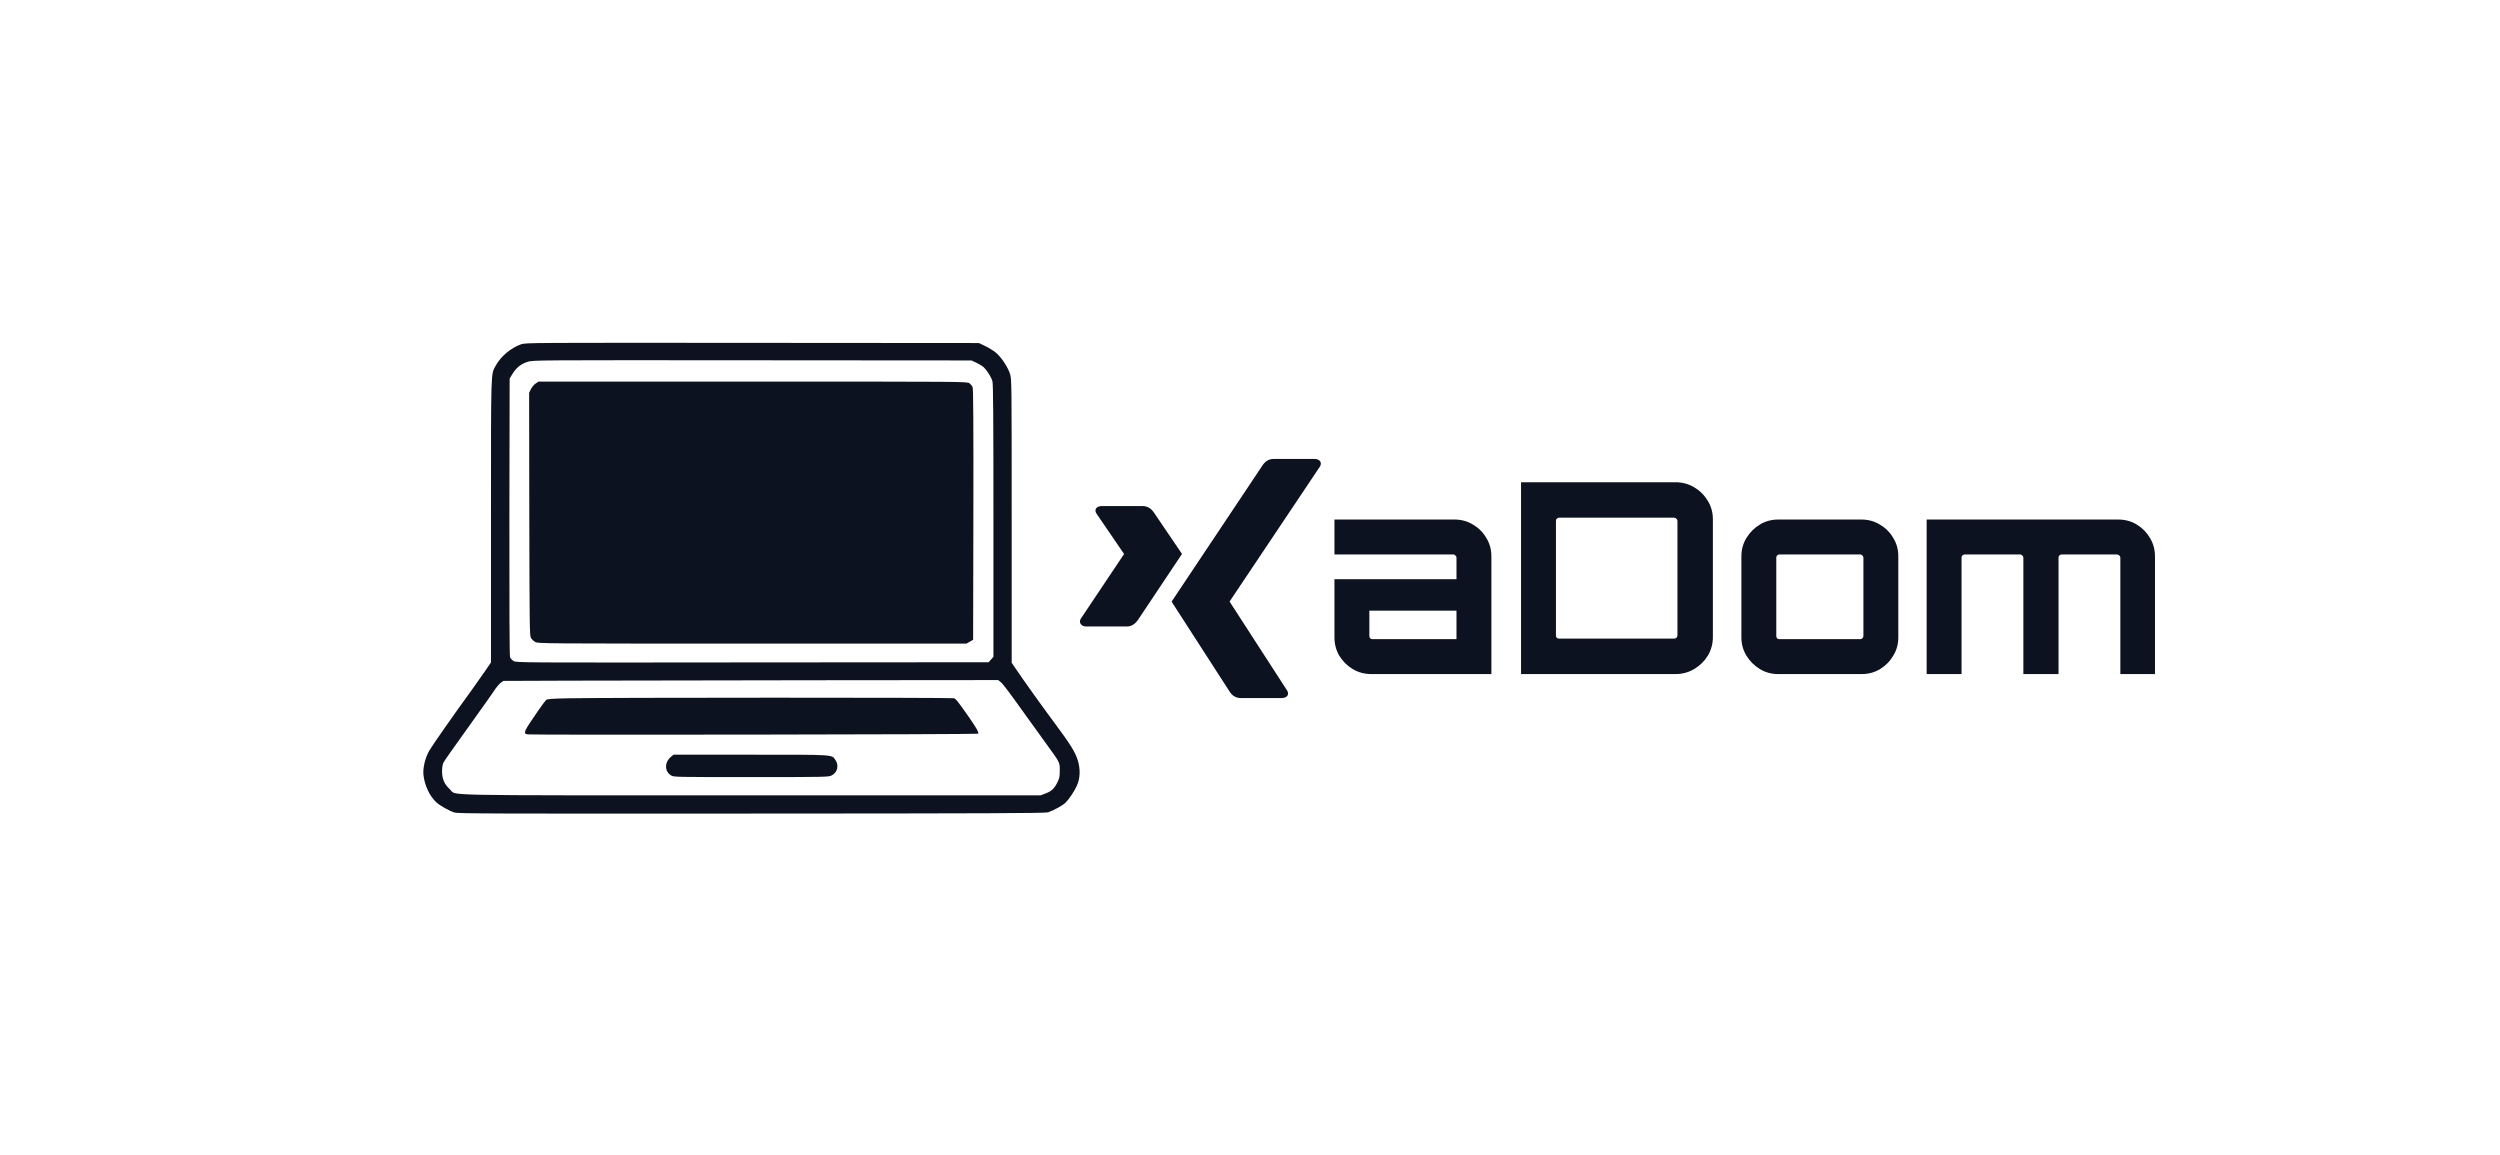
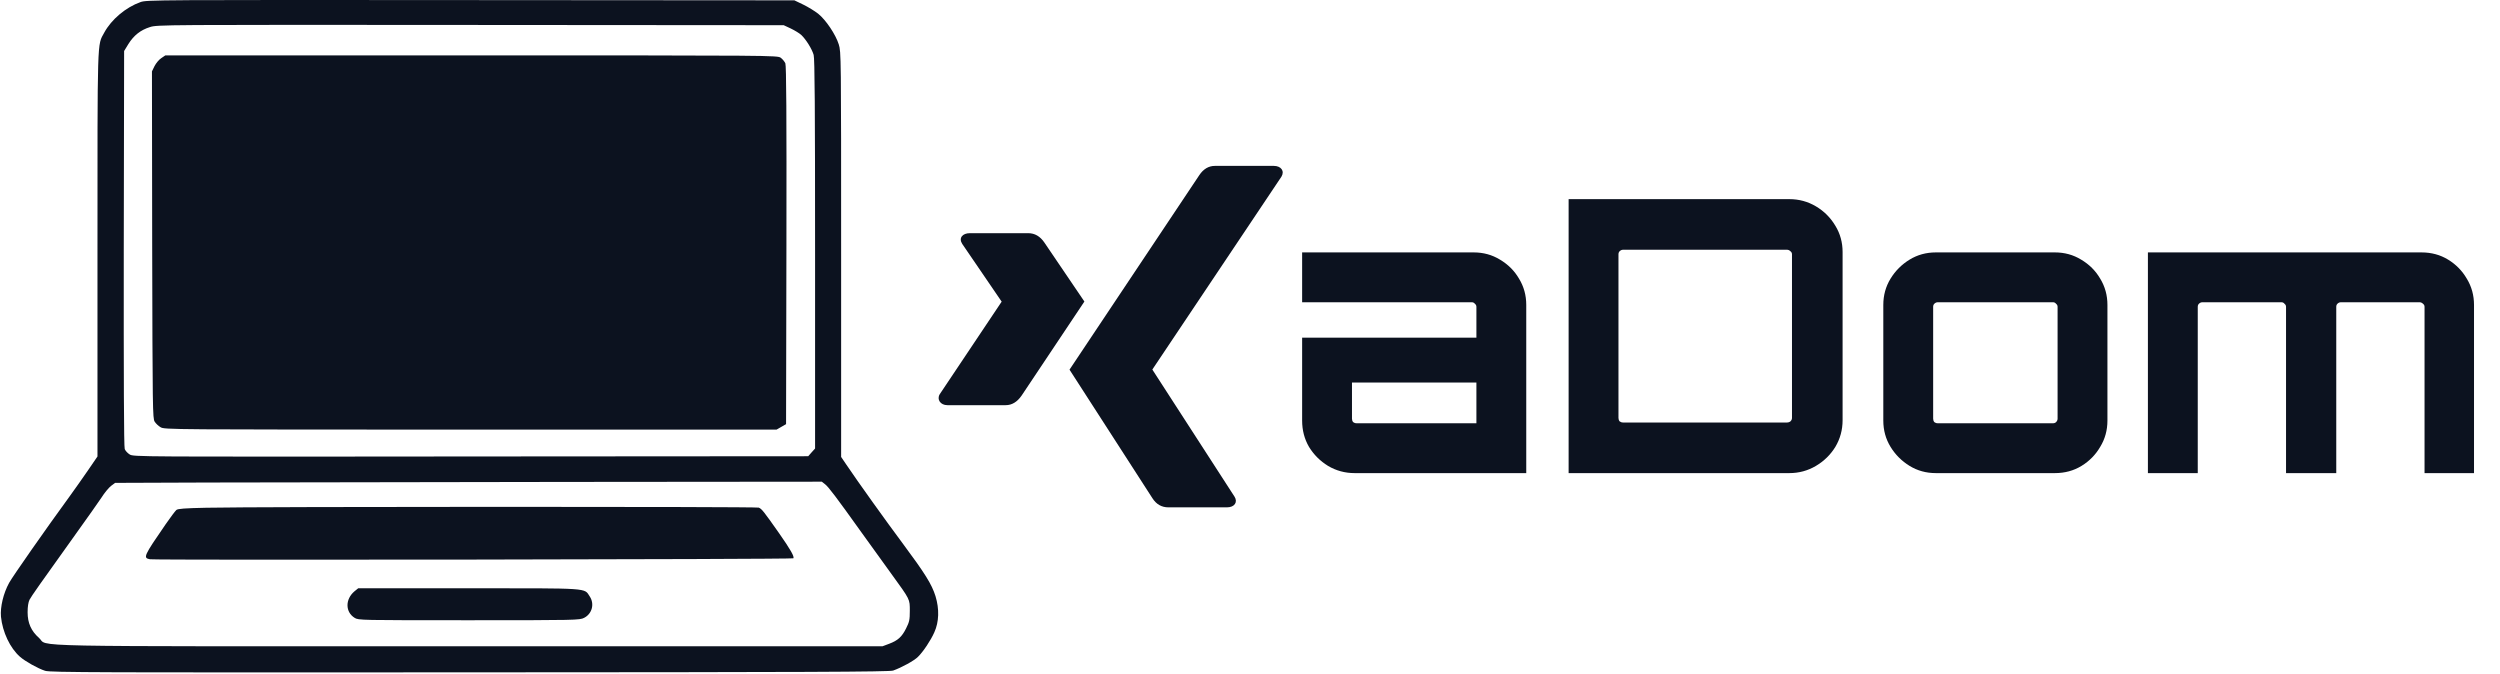
- <svg xmlns="http://www.w3.org/2000/svg" width="2815" height="1300" viewBox="0 0 2815 1300" fill="none">
-   <path d="M586.741 387.66C575.164 391.768 563.774 401.384 558.173 411.747C552.571 422.11 552.851 412.494 552.851 586.516V745.88L545.569 756.523C541.555 762.405 534.926 771.741 530.819 777.436C512.147 803.016 486.099 840.267 483.205 845.495C478.631 853.804 476.11 864.54 476.764 872.195C477.977 884.332 483.952 896.936 491.701 903.751C495.809 907.392 505.985 913.087 511.587 914.861C515.508 916.168 553.412 916.261 846.373 916.074C1112.82 915.981 1177.43 915.701 1180.13 914.674C1186.76 912.34 1196.84 906.832 1199.74 903.844C1203.85 899.83 1209.82 890.867 1212.62 884.519C1216.36 876.303 1216.64 866.127 1213.56 856.044C1210.57 846.522 1205.34 838.213 1187.6 814.313C1174.9 797.321 1152.03 765.392 1143.07 752.042L1139.15 746.254V586.702C1139.15 429.205 1139.15 426.965 1137.28 420.99C1134.85 413.241 1127.2 401.758 1121.04 396.809C1118.42 394.756 1113.1 391.488 1109.27 389.621L1102.27 386.26L846.933 386.073C598.691 385.886 591.502 385.886 586.741 387.66ZM1099.47 408.479C1102.55 409.973 1106.29 412.214 1107.78 413.614C1111.42 417.068 1116.18 424.631 1117.49 429.299C1118.33 432.193 1118.61 470.843 1118.61 586.422V739.625L1115.9 742.613L1113.19 745.693L847.214 745.88C582.82 746.16 581.326 746.16 578.245 744.293C576.565 743.266 574.791 741.306 574.324 739.999C573.671 738.411 573.484 682.302 573.577 581.941L573.857 426.218L577.218 420.709C581.513 413.894 586.741 409.693 594.21 407.359C599.905 405.492 603.639 405.492 846.933 405.679L1093.87 405.865L1099.47 408.479ZM1126.54 767.82C1129.25 769.967 1134.95 777.436 1155.3 805.91C1162.49 815.9 1173.04 830.557 1178.73 838.399C1193.67 859.032 1193.3 858.192 1193.3 867.621C1193.3 874.716 1192.92 876.303 1190.4 881.345C1187.04 888.16 1183.87 890.961 1176.96 893.575L1171.73 895.535H845.626C481.898 895.535 515.041 896.189 506.732 888.907C500.57 883.492 497.769 877.143 497.769 868.741C497.769 864.167 498.33 860.806 499.263 858.845C500.85 855.858 507.572 846.335 536.514 805.91C544.823 794.334 553.598 781.917 556.026 778.276C558.36 774.541 561.814 770.434 563.494 769.127L566.762 766.699L640.329 766.419C680.754 766.326 806.135 766.139 918.914 765.952L1123.93 765.766L1126.54 767.82Z" fill="#0C121F" />
-   <path d="M603.172 431.819C601.398 432.939 599.064 435.74 597.851 438.074L595.797 442.275L595.984 579.047C596.264 709.19 596.357 716.005 597.944 718.432C598.878 719.926 600.932 721.887 602.612 722.82C605.6 724.688 609.334 724.688 846.934 724.688H1088.27L1092 722.54L1095.74 720.393L1096.02 579.514C1096.2 475.511 1095.92 437.888 1095.18 435.927C1094.52 434.527 1092.94 432.566 1091.54 431.539C1088.92 429.672 1086.4 429.672 847.587 429.672H606.346L603.172 431.819Z" fill="#0C121F" />
-   <path d="M638.649 786.304C621.564 786.678 616.242 787.051 615.029 788.078C614.188 788.825 610.361 793.867 606.626 799.281C589.262 824.488 588.608 825.889 594.21 826.916C598.878 827.756 1100.59 827.009 1101.43 826.169C1102.55 825.049 1099.19 819.167 1090.23 806.377C1077.81 788.732 1076.6 787.238 1074.17 786.211C1071.74 785.371 679.54 785.371 638.649 786.304Z" fill="#0C121F" />
-   <path d="M755.441 852.216C748.066 858.471 748.159 868.554 755.628 873.129C758.615 874.996 760.109 874.996 845.813 874.996C930.303 874.996 933.011 874.903 936.465 873.129C942.813 869.955 944.867 862.113 940.946 856.231C936.372 849.416 942.44 849.789 845.346 849.789H758.429L755.441 852.216Z" fill="#0C121F" />
-   <path d="M1330.93 623.727C1329.66 625.71 1313.13 650.402 1281.41 697.925C1277.94 702.911 1273.78 705.434 1268.9 705.434H1222.91C1217.47 705.434 1214.36 700.929 1216.9 696.783L1265.65 623.908C1265.79 623.908 1265.79 623.847 1265.65 623.727L1234.63 578.308C1231.6 573.622 1234.85 569.837 1240.64 569.837H1286.64C1291.79 569.837 1296.03 572.3 1299.35 577.166L1330.93 623.727ZM1486.3 525.258L1384.56 677.258V677.438L1449.28 777.529C1452.03 781.795 1449.42 786 1443.27 786H1397.21C1391.84 786 1387.6 783.597 1384.49 778.67L1319.21 677.438C1321.54 673.953 1355.59 622.886 1421.51 524.117C1424.76 519.25 1428.86 516.787 1433.88 516.787H1480.29C1485.95 516.787 1488.99 520.812 1486.3 525.258Z" fill="#0C121F" />
-   <path d="M1544 759C1536.4 759 1529.4 757.1 1523 753.3C1516.8 749.5 1511.8 744.5 1508 738.3C1504.4 732.1 1502.6 725.2 1502.6 717.6V652.2H1640V627.9C1640 626.9 1639.6 626.1 1638.8 625.5C1638.2 624.7 1637.4 624.3 1636.4 624.3H1502.6V585H1637.9C1645.5 585 1652.4 586.9 1658.6 590.7C1665 594.5 1670 599.5 1673.6 605.7C1677.4 611.9 1679.3 618.8 1679.3 626.4V759H1544ZM1545.5 719.7H1640V687.6H1541.9V716.1C1541.9 717.1 1542.2 718 1542.8 718.8C1543.6 719.4 1544.5 719.7 1545.5 719.7ZM1712.7 759V543H1886.7C1894.3 543 1901.3 544.9 1907.7 548.7C1914.1 552.5 1919.2 557.6 1923 564C1926.8 570.2 1928.7 577.1 1928.7 584.7V717.3C1928.7 724.9 1926.8 731.9 1923 738.3C1919.2 744.5 1914.1 749.5 1907.7 753.3C1901.3 757.1 1894.3 759 1886.7 759H1712.7ZM1755.6 719.1H1884.9C1885.9 719.1 1886.8 718.8 1887.6 718.2C1888.4 717.4 1888.8 716.5 1888.8 715.5V586.5C1888.8 585.5 1888.4 584.7 1887.6 584.1C1886.8 583.3 1885.9 582.9 1884.9 582.9H1755.6C1754.6 582.9 1753.7 583.3 1752.9 584.1C1752.3 584.7 1752 585.5 1752 586.5V715.5C1752 716.5 1752.3 717.4 1752.9 718.2C1753.7 718.8 1754.6 719.1 1755.6 719.1ZM2002.2 759C1994.6 759 1987.7 757.1 1981.5 753.3C1975.3 749.5 1970.3 744.5 1966.5 738.3C1962.7 732.1 1960.8 725.2 1960.8 717.6V626.4C1960.8 618.8 1962.7 611.9 1966.5 605.7C1970.3 599.5 1975.3 594.5 1981.5 590.7C1987.7 586.9 1994.6 585 2002.2 585H2096.1C2103.7 585 2110.6 586.9 2116.8 590.7C2123.2 594.5 2128.2 599.5 2131.8 605.7C2135.6 611.9 2137.5 618.8 2137.5 626.4V717.6C2137.5 725.2 2135.6 732.1 2131.8 738.3C2128.2 744.5 2123.3 749.5 2117.1 753.3C2110.9 757.1 2103.9 759 2096.1 759H2002.2ZM2003.7 719.7H2094.6C2095.6 719.7 2096.4 719.4 2097 718.8C2097.8 718 2098.2 717.1 2098.2 716.1V627.9C2098.2 626.9 2097.8 626.1 2097 625.5C2096.4 624.7 2095.6 624.3 2094.6 624.3H2003.7C2002.7 624.3 2001.8 624.7 2001 625.5C2000.4 626.1 2000.1 626.9 2000.1 627.9V716.1C2000.1 717.1 2000.4 718 2001 718.8C2001.8 719.4 2002.7 719.7 2003.7 719.7ZM2169.41 759V585H2385.11C2392.91 585 2399.91 586.9 2406.11 590.7C2412.31 594.5 2417.21 599.5 2420.81 605.7C2424.61 611.9 2426.51 618.8 2426.51 626.4V759H2387.51V627.9C2387.51 626.9 2387.11 626.1 2386.31 625.5C2385.51 624.7 2384.61 624.3 2383.61 624.3H2321.51C2320.51 624.3 2319.61 624.7 2318.81 625.5C2318.21 626.1 2317.91 626.9 2317.91 627.9V759H2278.31V627.9C2278.31 626.9 2277.91 626.1 2277.11 625.5C2276.51 624.7 2275.71 624.3 2274.71 624.3H2212.31C2211.31 624.3 2210.41 624.7 2209.61 625.5C2209.01 626.1 2208.71 626.9 2208.71 627.9V759H2169.41Z" fill="#0C121F" />
+ <svg xmlns="http://www.w3.org/2000/svg" width="1971" height="531" viewBox="0 0 1971 531" fill="none">
+   <path d="M110.741 1.66C99.164 5.768 87.775 15.384 82.173 25.747C76.571 36.11 76.851 26.494 76.851 200.516V359.88L69.569 370.523C65.555 376.405 58.926 385.741 54.819 391.436C36.147 417.016 10.1 454.267 7.205 459.495C2.631 467.804 0.11 478.54 0.764 486.195C1.977 498.332 7.952 510.936 15.701 517.751C19.809 521.392 29.985 527.087 35.587 528.861C39.508 530.168 77.412 530.261 370.373 530.074C636.821 529.981 701.426 529.701 704.133 528.674C710.762 526.34 720.844 520.832 723.739 517.844C727.846 513.83 733.821 504.867 736.622 498.519C740.357 490.303 740.637 480.127 737.556 470.044C734.568 460.522 729.34 452.213 711.602 428.313C698.905 411.321 676.032 379.392 667.069 366.042L663.148 360.254V200.702C663.148 43.205 663.148 40.965 661.281 34.989C658.854 27.241 651.198 15.758 645.037 10.809C642.422 8.756 637.101 5.488 633.273 3.621L626.271 0.26L370.933 0.073C122.691 -0.114 115.502 -0.114 110.741 1.66ZM623.471 22.479C626.551 23.973 630.286 26.214 631.78 27.614C635.421 31.069 640.182 38.631 641.489 43.298C642.329 46.193 642.609 84.843 642.609 200.422V353.625L639.902 356.613L637.194 359.693L371.214 359.88C106.82 360.16 105.326 360.16 102.245 358.293C100.565 357.266 98.791 355.306 98.324 353.999C97.671 352.411 97.484 296.302 97.577 195.941L97.857 40.218L101.218 34.709C105.513 27.894 110.741 23.693 118.21 21.359C123.905 19.492 127.639 19.492 370.933 19.679L617.869 19.865L623.471 22.479ZM650.545 381.82C653.252 383.967 658.947 391.436 679.299 419.91C686.488 429.9 697.038 444.557 702.733 452.399C717.67 473.032 717.297 472.192 717.297 481.621C717.297 488.716 716.923 490.303 714.403 495.345C711.042 502.16 707.867 504.961 700.959 507.575L695.731 509.535H369.626C5.898 509.535 39.041 510.189 30.732 502.907C24.57 497.492 21.769 491.143 21.769 482.741C21.769 478.167 22.33 474.806 23.263 472.845C24.85 469.858 31.572 460.335 60.514 419.91C68.823 408.334 77.598 395.917 80.026 392.276C82.36 388.542 85.814 384.434 87.494 383.127L90.762 380.699L164.329 380.419C204.754 380.326 330.135 380.139 442.914 379.952L647.931 379.766L650.545 381.82Z" fill="#0C121F" />
+   <path d="M127.172 45.819C125.398 46.94 123.064 49.74 121.851 52.074L119.797 56.275L119.984 193.047C120.264 323.19 120.357 330.005 121.944 332.432C122.878 333.926 124.932 335.887 126.612 336.82C129.6 338.688 133.334 338.688 370.934 338.688H612.268L616.002 336.54L619.736 334.393L620.016 193.514C620.203 89.511 619.923 51.888 619.176 49.927C618.523 48.527 616.935 46.566 615.535 45.539C612.921 43.672 610.4 43.672 371.587 43.672H130.346L127.172 45.819Z" fill="#0C121F" />
+   <path d="M162.649 400.304C145.564 400.678 140.242 401.051 139.029 402.078C138.188 402.825 134.361 407.867 130.626 413.281C113.262 438.488 112.608 439.889 118.21 440.916C122.878 441.756 624.591 441.009 625.431 440.169C626.551 439.049 623.19 433.167 614.228 420.377C601.811 402.732 600.597 401.238 598.17 400.211C595.743 399.371 203.54 399.371 162.649 400.304Z" fill="#0C121F" />
+   <path d="M279.441 466.216C272.066 472.471 272.159 482.554 279.628 487.129C282.615 488.996 284.109 488.996 369.813 488.996C454.303 488.996 457.011 488.903 460.465 487.129C466.813 483.955 468.867 476.113 464.946 470.231C460.372 463.416 466.44 463.789 369.346 463.789H282.429L279.441 466.216Z" fill="#0C121F" />
+   <path d="M854.935 237.727C853.663 239.71 837.13 264.402 805.407 311.925C801.945 316.911 797.776 319.434 792.901 319.434H746.906C741.466 319.434 738.357 314.929 740.901 310.783L789.651 237.908C789.792 237.908 789.792 237.847 789.651 237.727L758.634 192.308C755.596 187.622 758.846 183.837 764.64 183.837H810.635C815.793 183.837 820.032 186.3 823.353 191.166L854.935 237.727ZM1010.3 139.258L908.56 291.258V291.438L973.278 391.529C976.034 395.795 973.42 400 967.273 400H921.207C915.837 400 911.598 397.597 908.489 392.67L843.206 291.438C845.538 287.953 879.592 236.886 945.512 138.117C948.762 133.25 952.86 130.787 957.876 130.787H1004.29C1009.95 130.787 1012.99 134.812 1010.3 139.258Z" fill="#0C121F" />
+   <path d="M1068 373C1060.4 373 1053.4 371.1 1047 367.3C1040.8 363.5 1035.8 358.5 1032 352.3C1028.4 346.1 1026.6 339.2 1026.6 331.6V266.2H1164V241.9C1164 240.9 1163.6 240.1 1162.8 239.5C1162.2 238.7 1161.4 238.3 1160.4 238.3H1026.6V199H1161.9C1169.5 199 1176.4 200.9 1182.6 204.7C1189 208.5 1194 213.5 1197.6 219.7C1201.4 225.9 1203.3 232.8 1203.3 240.4V373H1068ZM1069.5 333.7H1164V301.6H1065.9V330.1C1065.9 331.1 1066.2 332 1066.8 332.8C1067.6 333.4 1068.5 333.7 1069.5 333.7ZM1236.7 373V157H1410.7C1418.3 157 1425.3 158.9 1431.7 162.7C1438.1 166.5 1443.2 171.6 1447 178C1450.8 184.2 1452.7 191.1 1452.7 198.7V331.3C1452.7 338.9 1450.8 345.9 1447 352.3C1443.2 358.5 1438.1 363.5 1431.7 367.3C1425.3 371.1 1418.3 373 1410.7 373H1236.7ZM1279.6 333.1H1408.9C1409.9 333.1 1410.8 332.8 1411.6 332.2C1412.4 331.4 1412.8 330.5 1412.8 329.5V200.5C1412.8 199.5 1412.4 198.7 1411.6 198.1C1410.8 197.3 1409.9 196.9 1408.9 196.9H1279.6C1278.6 196.9 1277.7 197.3 1276.9 198.1C1276.3 198.7 1276 199.5 1276 200.5V329.5C1276 330.5 1276.3 331.4 1276.9 332.2C1277.7 332.8 1278.6 333.1 1279.6 333.1ZM1526.2 373C1518.6 373 1511.7 371.1 1505.5 367.3C1499.3 363.5 1494.3 358.5 1490.5 352.3C1486.7 346.1 1484.8 339.2 1484.8 331.6V240.4C1484.8 232.8 1486.7 225.9 1490.5 219.7C1494.3 213.5 1499.3 208.5 1505.5 204.7C1511.7 200.9 1518.6 199 1526.2 199H1620.1C1627.7 199 1634.6 200.9 1640.8 204.7C1647.2 208.5 1652.2 213.5 1655.8 219.7C1659.6 225.9 1661.5 232.8 1661.5 240.4V331.6C1661.5 339.2 1659.6 346.1 1655.8 352.3C1652.2 358.5 1647.3 363.5 1641.1 367.3C1634.9 371.1 1627.9 373 1620.1 373H1526.2ZM1527.7 333.7H1618.6C1619.6 333.7 1620.4 333.4 1621 332.8C1621.8 332 1622.2 331.1 1622.2 330.1V241.9C1622.2 240.9 1621.8 240.1 1621 239.5C1620.4 238.7 1619.6 238.3 1618.6 238.3H1527.7C1526.7 238.3 1525.8 238.7 1525 239.5C1524.4 240.1 1524.1 240.9 1524.1 241.9V330.1C1524.1 331.1 1524.4 332 1525 332.8C1525.8 333.4 1526.7 333.7 1527.7 333.7ZM1693.41 373V199H1909.11C1916.91 199 1923.91 200.9 1930.11 204.7C1936.31 208.5 1941.21 213.5 1944.81 219.7C1948.61 225.9 1950.51 232.8 1950.51 240.4V373H1911.51V241.9C1911.51 240.9 1911.11 240.1 1910.31 239.5C1909.51 238.7 1908.61 238.3 1907.61 238.3H1845.51C1844.51 238.3 1843.61 238.7 1842.81 239.5C1842.21 240.1 1841.91 240.9 1841.91 241.9V373H1802.31V241.9C1802.31 240.9 1801.91 240.1 1801.11 239.5C1800.51 238.7 1799.71 238.3 1798.71 238.3H1736.31C1735.31 238.3 1734.41 238.7 1733.61 239.5C1733.01 240.1 1732.71 240.9 1732.71 241.9V373H1693.41Z" fill="#0C121F" />
</svg>
